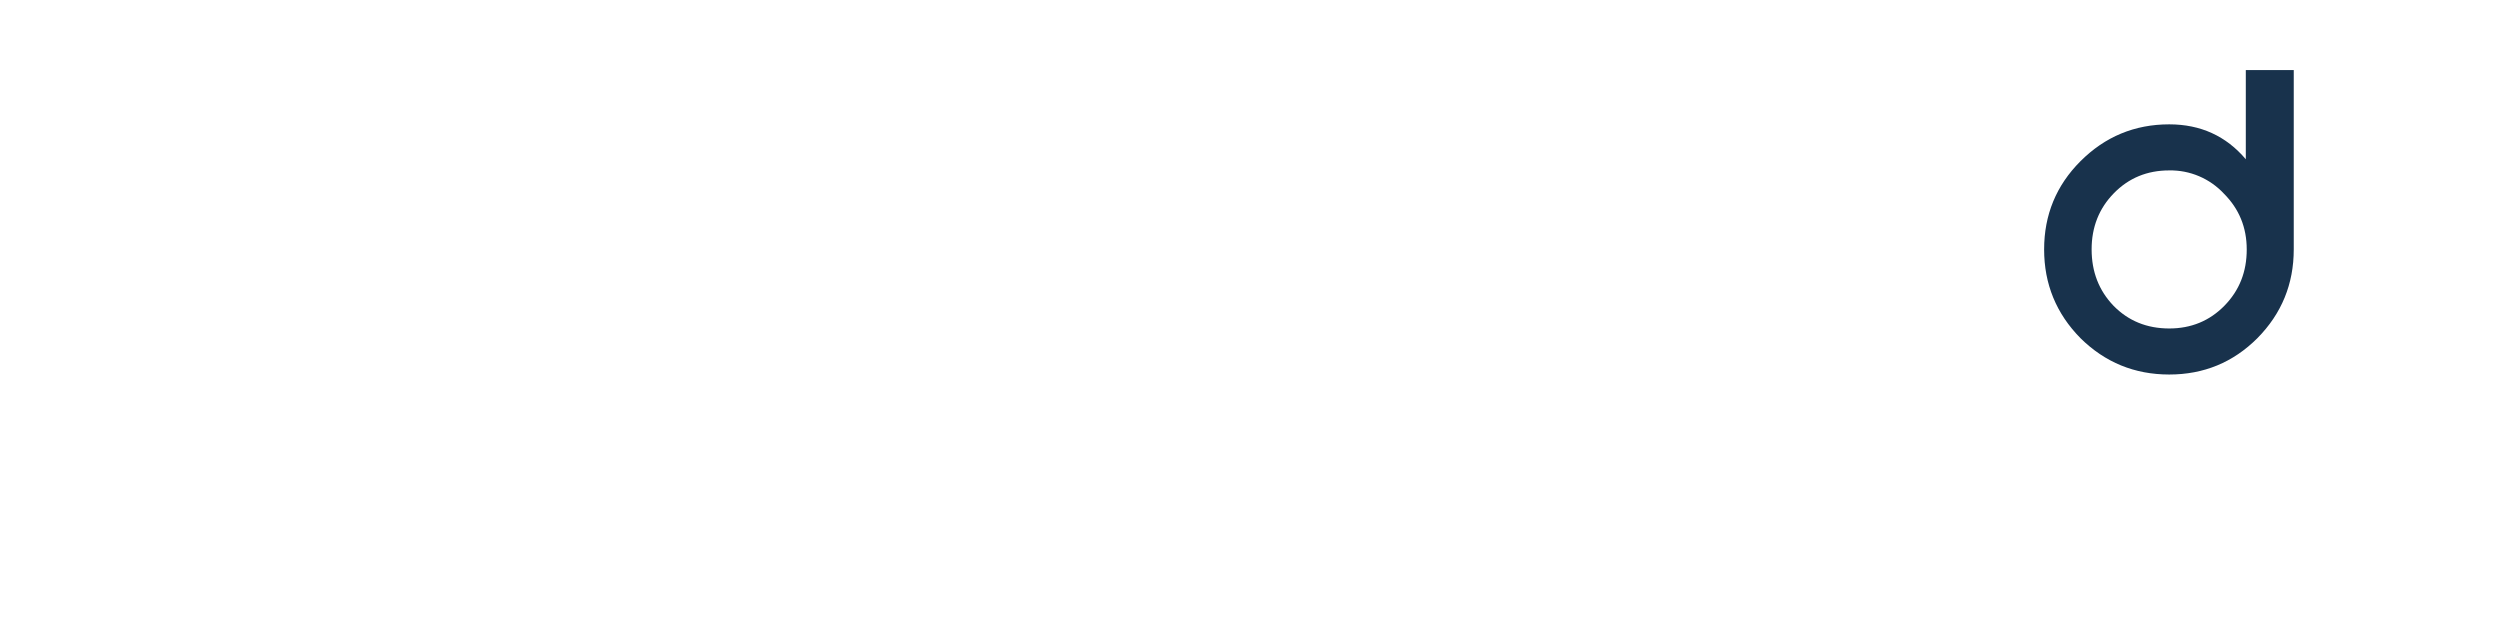
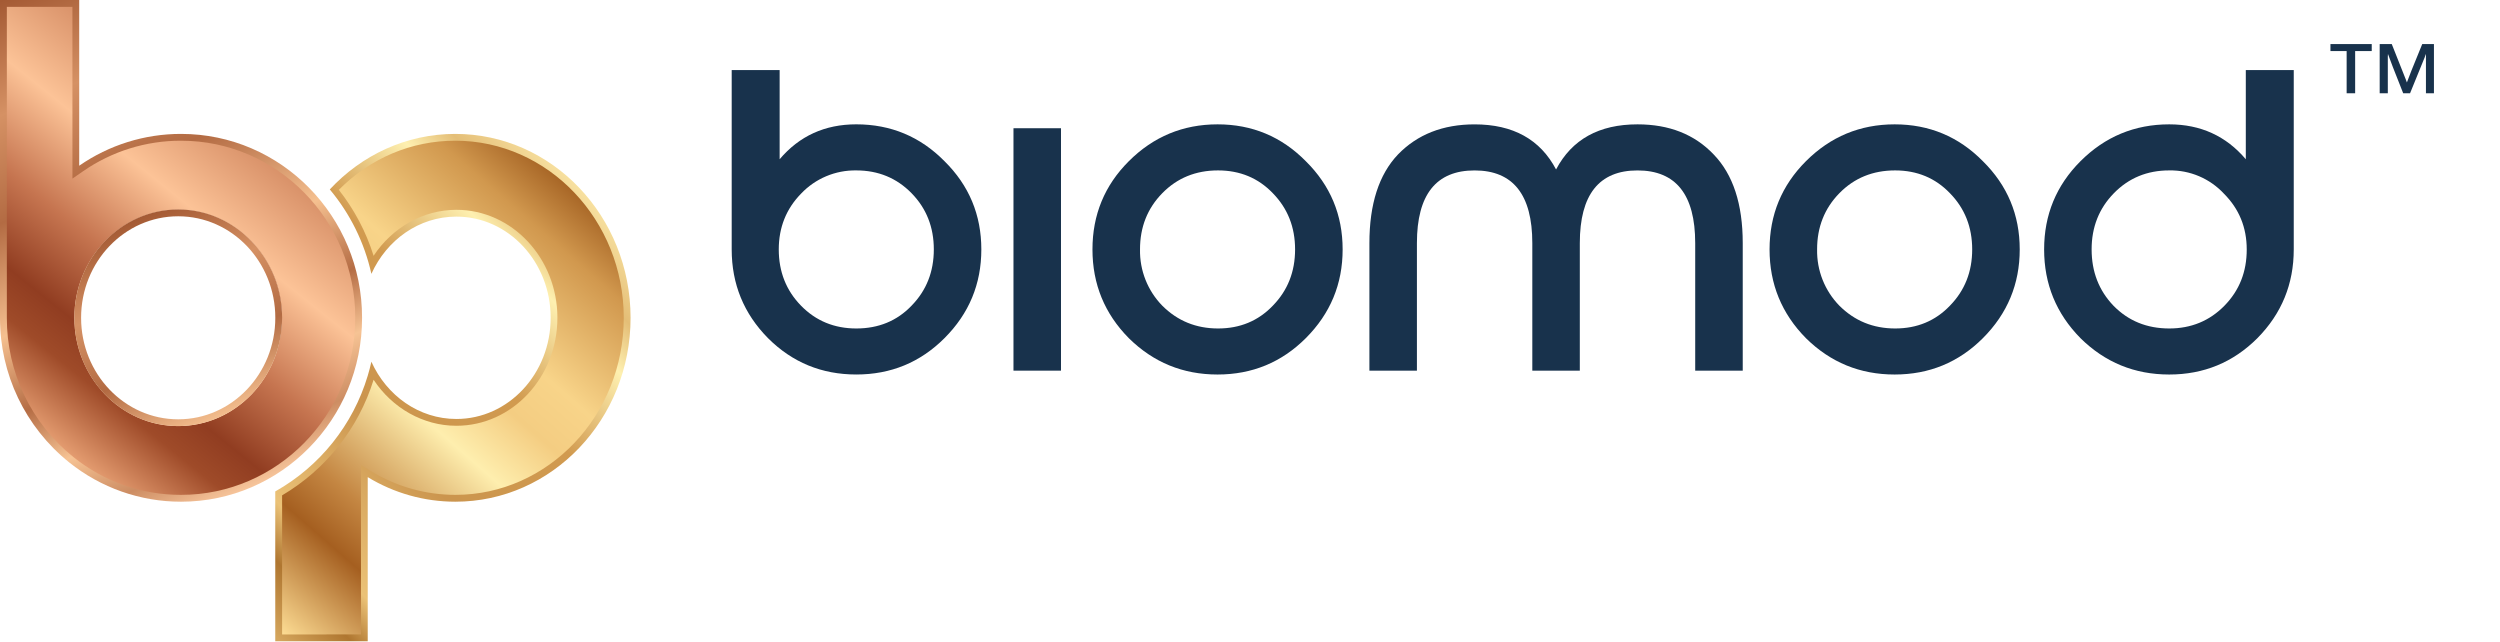
<svg xmlns="http://www.w3.org/2000/svg" id="Шар_1" data-name="Шар 1" viewBox="0 0 1460 374.49">
  <defs>
    <style>.cls-1{fill:none;}.cls-2{fill:#18324c;}.cls-3{fill:url(#linear-gradient);}.cls-4{fill:url(#linear-gradient-2);}.cls-5{fill:url(#linear-gradient-3);}.cls-6{fill:url(#linear-gradient-4);}.cls-7{fill:url(#linear-gradient-5);}</style>
    <linearGradient id="linear-gradient" x1="21.32" y1="-8.33" x2="149.73" y2="286.71" gradientUnits="userSpaceOnUse">
      <stop offset="0" stop-color="#a45a34" />
      <stop offset="0.19" stop-color="#d59164" />
      <stop offset="0.37" stop-color="#b36b43" />
      <stop offset="0.56" stop-color="#f5c090" />
      <stop offset="0.7" stop-color="#b56d45" />
      <stop offset="0.81" stop-color="#f6c394" />
      <stop offset="0.91" stop-color="#cd8d63" />
      <stop offset="1" stop-color="#fccca2" />
    </linearGradient>
    <linearGradient id="linear-gradient-2" x1="150.02" y1="57.96" x2="6.23" y2="237.14" gradientUnits="userSpaceOnUse">
      <stop offset="0.02" stop-color="#cb7e57" />
      <stop offset="0.32" stop-color="#fcc397" />
      <stop offset="0.54" stop-color="#c67550" />
      <stop offset="0.73" stop-color="#913d21" />
      <stop offset="0.83" stop-color="#9f4b29" />
      <stop offset="1" stop-color="#e39b6f" />
    </linearGradient>
    <linearGradient id="linear-gradient-3" x1="79.13" y1="128.28" x2="129.64" y2="244.34" gradientUnits="userSpaceOnUse">
      <stop offset="0" stop-color="#a45a34" />
      <stop offset="0.34" stop-color="#d59164" />
      <stop offset="0.67" stop-color="#b36b43" />
      <stop offset="1" stop-color="#f5c090" />
    </linearGradient>
    <linearGradient id="linear-gradient-4" x1="104.59" y1="335.47" x2="350.51" y2="106.96" gradientUnits="userSpaceOnUse">
      <stop offset="0.05" stop-color="#d4a55c" />
      <stop offset="0.14" stop-color="#af7630" />
      <stop offset="0.21" stop-color="#ebc277" />
      <stop offset="0.43" stop-color="#cb954e" />
      <stop offset="0.64" stop-color="#d19a4f" />
      <stop offset="0.8" stop-color="#fef0b0" />
      <stop offset="0.87" stop-color="#e4be77" />
      <stop offset="1" stop-color="#feecad" />
    </linearGradient>
    <linearGradient id="linear-gradient-5" x1="342.74" y1="97.76" x2="127.84" y2="343.72" gradientUnits="userSpaceOnUse">
      <stop offset="0.02" stop-color="#9c581b" />
      <stop offset="0.14" stop-color="#d1984e" />
      <stop offset="0.33" stop-color="#f8d489" />
      <stop offset="0.42" stop-color="#f4cd82" />
      <stop offset="0.53" stop-color="#feeeae" />
      <stop offset="0.72" stop-color="#c48642" />
      <stop offset="0.81" stop-color="#a55f20" />
      <stop offset="0.99" stop-color="#fede95" />
    </linearGradient>
  </defs>
  <rect class="cls-1" x="-330.22" y="-812.76" width="2000" height="2000" />
-   <path class="cls-2" d="M1339.55,145.67q0,30.3-21.23,51.82-21.24,21.24-51.53,21.23T1215,197.49q-21.23-21.53-21.23-51.82T1215,94.14q21.52-21.51,51.82-21.52,27.46,0,44.73,20.39V40.91h28Zm-72.76-46.15q-19.26,0-32.28,13.310t-13,32.84q0,19.54,12.74,32.85,13,13.3,32.56,13.31,19.24,0,32.28-13.31t13-32.85q0-19.24-13.31-32.56A42.57,42.57,0,0,0,1266.79,99.52Z" />
+   <path class="cls-2" d="M1339.55,145.67q0,30.3-21.23,51.82-21.24,21.24-51.53,21.23T1215,197.49q-21.23-21.53-21.23-51.82T1215,94.14q21.52-21.51,51.82-21.52,27.46,0,44.73,20.39V40.91h28Zm-72.76-46.15q-19.26,0-32.28,13.31t-13,32.84q0,19.54,12.74,32.85,13,13.3,32.56,13.31,19.24,0,32.28-13.31t13-32.85q0-19.24-13.31-32.56A42.57,42.57,0,0,0,1266.79,99.52Z" />
+   <path class="cls-2" d="M1054.66,94.14q21.51-21.51,51.81-21.52T1158,94.14q21.52,21.24,21.52,51.53T1158,197.49q-21.23,21.22-51.53,21.23t-51.81-21.230q-21.24-21.53-21.24-51.82T1054.66,94.14Zm52.1,5.38q-19.54,0-32.57,13.31t-13,32.84a45.76,45.76,0,0,0,13,32.85q13.32,13.3,32.57,13.31t32-13.31q13-13.31,13-32.85t-13-32.84Q1126,99.53,1106.76,99.52Z" />
+   <path class="cls-2" d="M956.31,72.62q27.74,0,44.45,17.56,17,17.55,17,51.81v74.47H990V142q0-42.46-33.69-42.47T922.61,142v74.47H894.87V142q0-42.46-33.7-42.47T827.48,142v74.47H799.73V142q0-34.26,16.71-51.81,17-17.55,44.73-17.56,33.69,0,47.57,26.34Q922.62,72.62,956.31,72.62Z" />
+   <path class="cls-2" d="M659.23,94.14q21.53-21.51,51.82-21.52t51.53,21.52q21.52,21.24,21.52,51.53t-21.52,51.82q-21.24,21.22-51.53,21.23t-51.82-21.23Q638,176,638,145.67T659.23,94.14Zm52.1,5.38q-19.53,0-32.56,13.31t-13,32.84a45.76,45.76,0,0,0,13,32.85q13.31,13.3,32.56,13.31t32-13.31q13-13.31,13-32.85t-13-32.84Q730.58,99.53,711.33,99.52Z" />
+   <path class="cls-2" d="M591.87,216.46V74.89h27.75V216.46Z" />
+   <path class="cls-2" d="M427.31,145.67V40.91h28V93q17.28-20.39,44.74-20.39,30.29,0,51.53,21.52,21.51,21.24,21.52,51.53t-21.52,51.82q-21.24,21.24-51.53,21.23t-51.53-21.23Q427.31,176,427.31,145.67Zm72.77-46.15a43.49,43.49,0,0,0-32.28,13.59q-13,13.32-13,32.56,0,19.54,13,32.85t32.28,13.31q19.53,0,32.27-13.31,13-13.31,13-32.85t-13-32.84Q519.33,99.53,500.08,99.52Z" />
+   <path class="cls-3" d="M105.72,78.2A104.13,104.13,0,0,0,46.26,96.78V0H0V185.59A107.82,107.82,0,0,0,40.36,270a104.25,104.25,0,0,0,65.36,23c58.39,0,105.730-48.08,105.73-107.39S164.11,78.2,105.72,78.2Zm-1.65,170.64c-33.46,0-60.67-28.37-60.67-63.25s27.21-63.25,60.67-63.25,60.68,28.37,60.68,63.25S137.53,248.84,104.07,248.84Z" />
+   <path class="cls-4" d="M105.72,82.17A100.09,100.09,0,0,0,48.52,100l-6.22,4.31V4H4V185.59a103.53,103.53,0,0,0,38.87,81.32A99.68,99.68,0,0,0,105.72,289c56.11,0,101.76-46.4,101.76-103.43S161.83,82.17,105.72,82.17Zm-1.65,166.67c-33.46,0-60.67-28.37-60.67-63.25s27.21-63.25,60.67-63.25,60.68,28.37,60.68,63.25S137.53,248.84,104.07,248.84Z" />
+   <path class="cls-5" d="M104.07,122.34c-33.46,0-60.67,28.37-60.67,63.25s27.21,63.25,60.67,63.25,60.68-28.37,60.68-63.25S137.53,122.34,104.07,122.34Zm0,122.54c-31.32,0-56.71-26.55-56.71-59.29s25.39-59.28,56.71-59.28,56.71,26.54,56.71,59.28S135.39,244.88,104.07,244.88Z" />
+   <path class="cls-6" d="M265.89,78.2c-28.73,0-54.71,12.43-73.29,32.43a115.92,115.92,0,0,1,24.29,49.3c8.91-19.78,27.78-33.43,49.63-33.43,30.42,0,55.07,26.46,55.07,59.09s-24.65,59.09-55.07,59.09c-21.85,0-40.72-13.65-49.63-33.43-.61,2.77-1.33,5.51-2.14,8.2a115.6,115.6,0,0,1-54,67.55v87.49h54V278.64A98.3,98.3,0,0,0,265.89,293c56.53,0,102.36-48.08,102.36-107.39S322.42,78.2,265.89,78.2Z" />
+   <path class="cls-7" d="M164.75,370.52V289.29a119.63,119.63,0,0,0,53.43-67.5c10.95,16.58,29,26.86,48.34,26.86,32.55,0,59-28.29,59-63.06s-26.49-63.06-59-63.06c-19.31,0-37.39,10.29-48.34,26.87a120.76,120.76,0,0,0-20.3-38.55c18.39-18.52,42.410-28.68,68-28.68,54.25,0,98.39,46.39,98.39,103.42S320.14,289,265.89,289a94.68,94.68,0,0,1-49.08-13.77l-6-3.65v98.92Z" />
+   <text x="1354" y="78" fill="#18324c" font-family="Arial, Helvetica, sans-serif" font-size="76" font-weight="400">™</text>
</svg>
